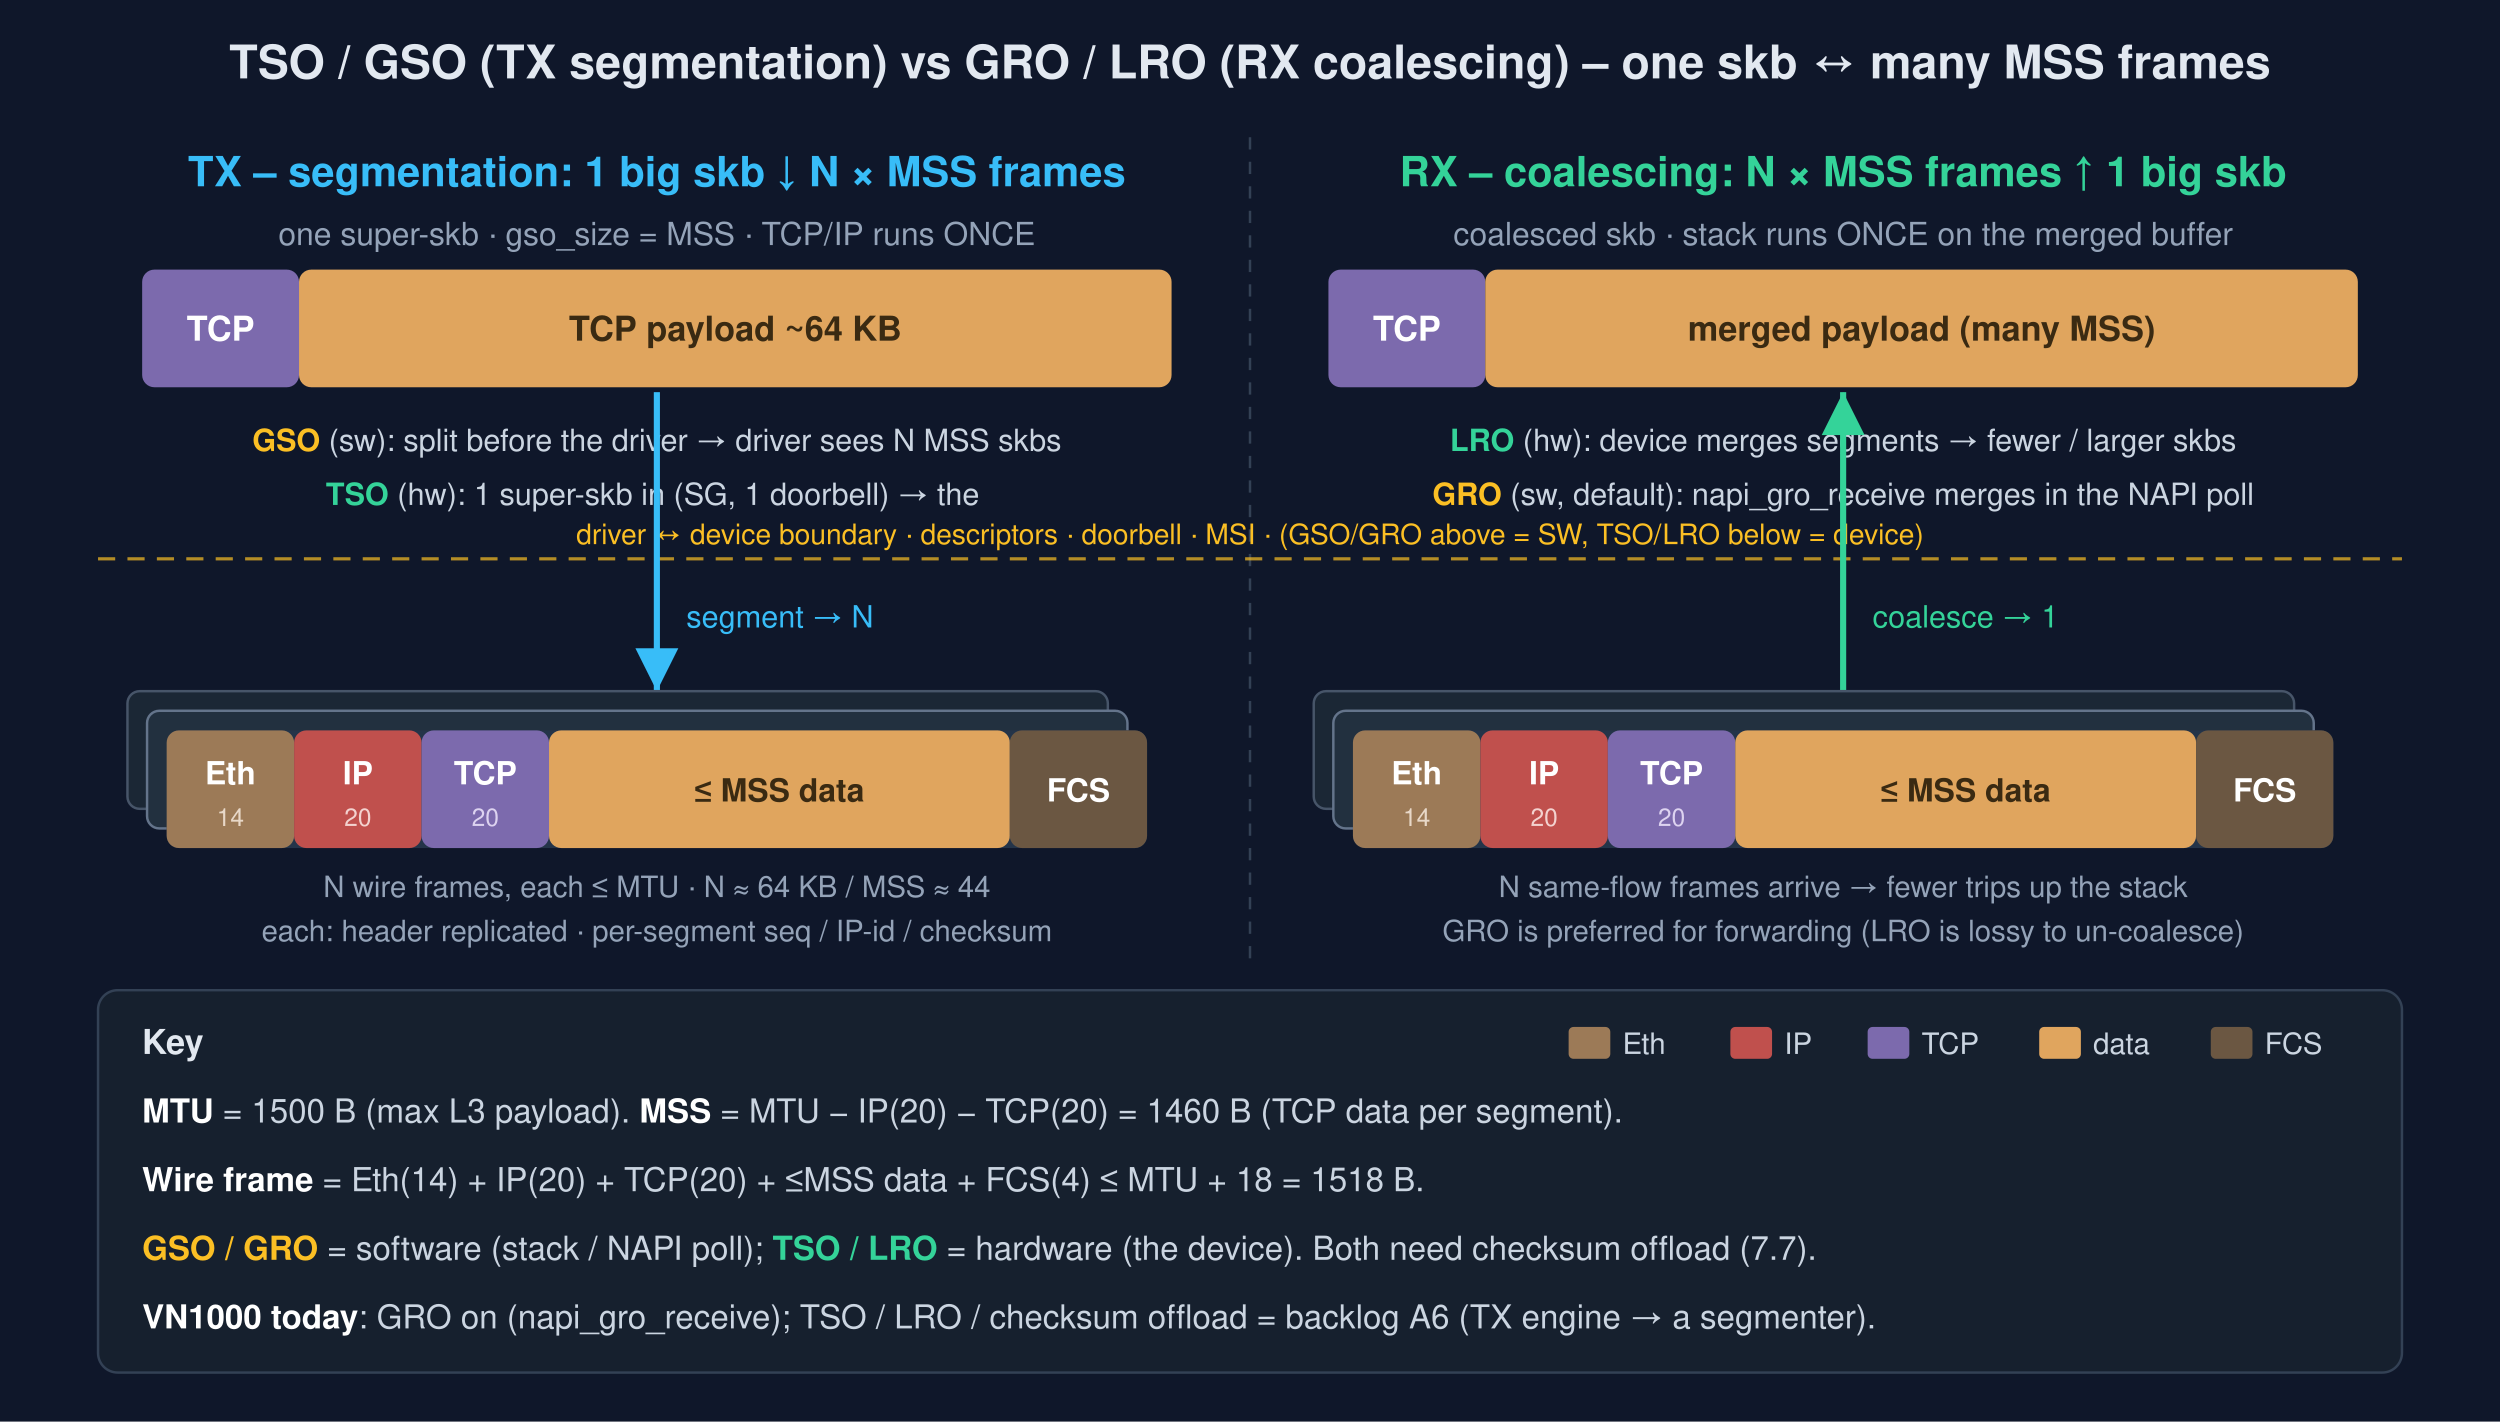
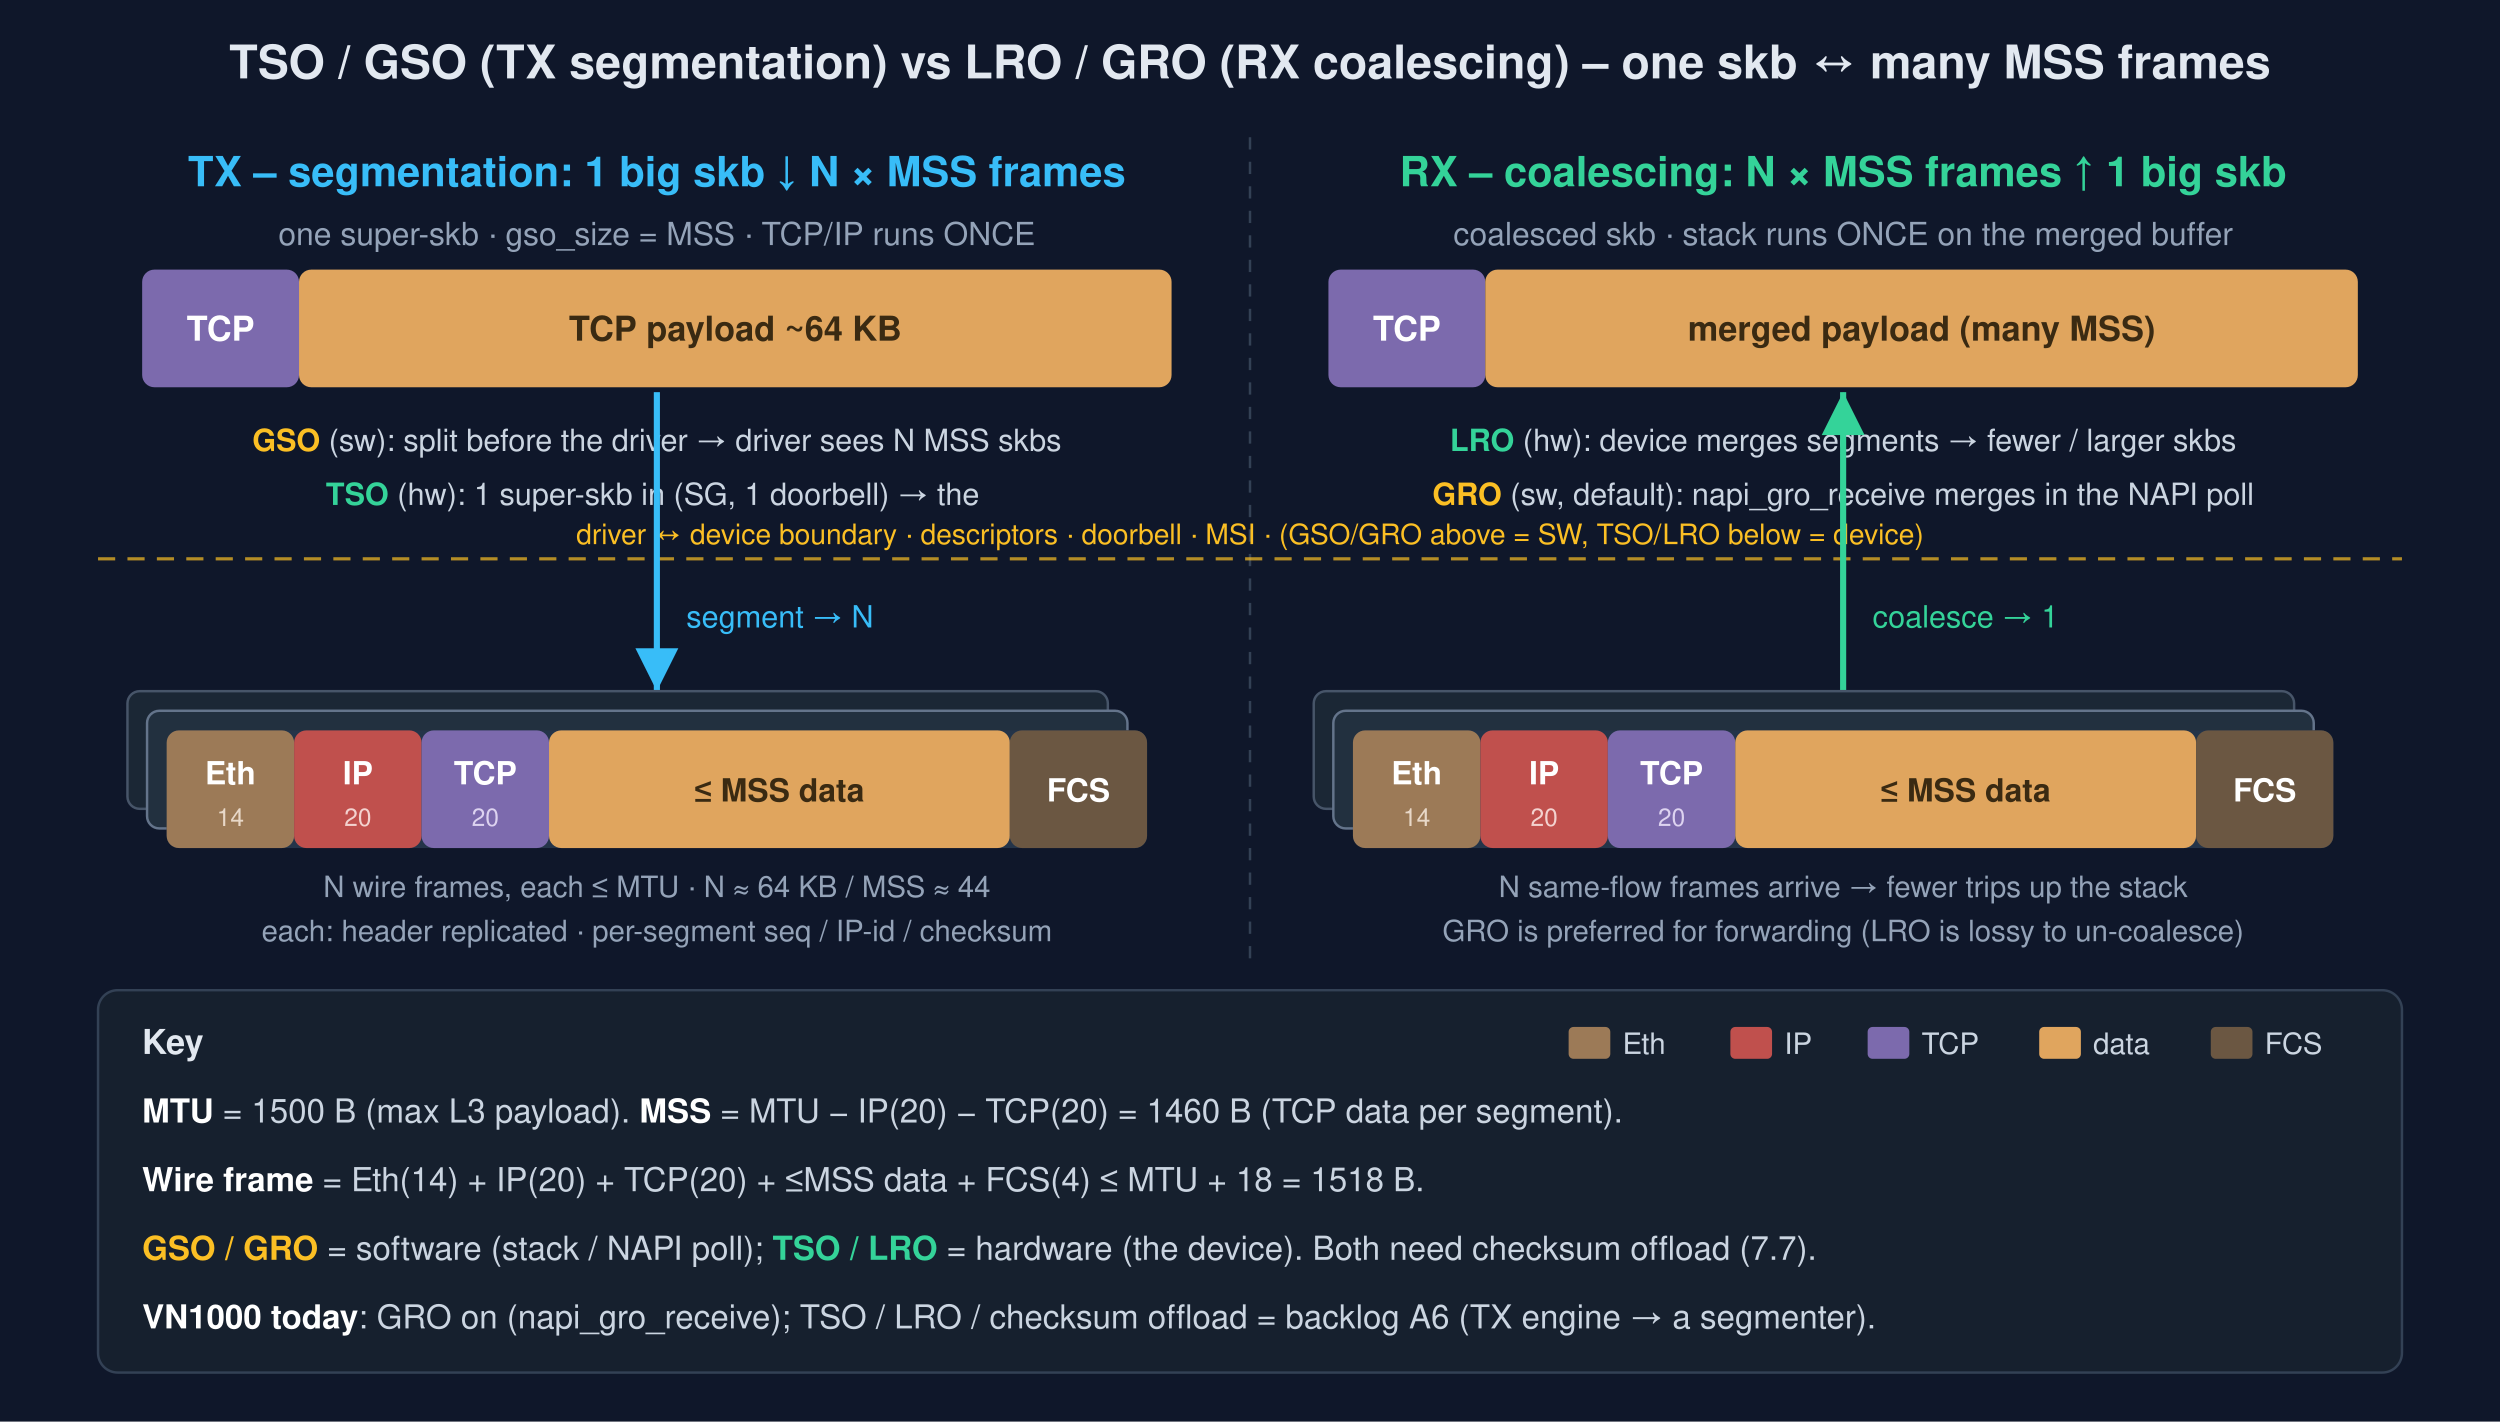
<svg xmlns="http://www.w3.org/2000/svg" viewBox="0 0 1020 580" width="1020" height="580" font-family="Segoe UI, Helvetica, Arial, sans-serif" role="img" aria-label="On TX one large TCP super-skb is segmented into many MSS-sized wire frames (GSO in software before the driver, TSO in the device); on RX many MSS frames are coalesced back into one large skb (GRO in the NAPI poll, LRO in the device).">
  <defs>
    <marker id="db" markerWidth="9" markerHeight="9" refX="7" refY="3.5" orient="auto">
      <path d="M0,0 L7,3.5 L0,7 z" fill="#38bdf8" />
    </marker>
    <marker id="dg" markerWidth="9" markerHeight="9" refX="7" refY="3.5" orient="auto">
      <path d="M0,0 L7,3.5 L0,7 z" fill="#34d399" />
    </marker>
  </defs>
  <rect x="0" y="0" width="1020" height="580" fill="#0f172a" />
-   <text x="510" y="32" text-anchor="middle" fill="#e2e8f0" font-size="19" font-weight="700">TSO / GSO (TX segmentation) vs GRO / LRO (RX coalescing) – one skb ↔ many MSS frames</text>
+   <text x="510" y="32" text-anchor="middle" fill="#e2e8f0" font-size="19" font-weight="700">TSO / GSO (TX segmentation) vs LRO / GRO (RX coalescing) – one skb ↔ many MSS frames</text>
  <line x1="510" y1="56" x2="510" y2="396" stroke="#334155" stroke-dasharray="5 5" />
  <text x="268" y="76" text-anchor="middle" fill="#38bdf8" font-size="17" font-weight="700">TX – segmentation: 1 big skb ↓ N × MSS frames</text>
  <text x="268" y="100" text-anchor="middle" fill="#94a3b8" font-size="13">one super-skb · gso_size = MSS · TCP/IP runs ONCE</text>
  <g text-anchor="middle" font-size="14" font-weight="700">
    <rect x="58" y="110" width="64" height="48" rx="5" fill="#7c6aad" />
    <text x="90" y="139" fill="#fff">TCP</text>
    <rect x="122" y="110" width="356" height="48" rx="5" fill="#e0a55e" />
    <text x="300" y="139" fill="#3a2a12">TCP payload ~64 KB</text>
  </g>
  <text x="268" y="184" text-anchor="middle" fill="#cbd5e1" font-size="12.5">
    <tspan font-weight="700" fill="#fbbf24">GSO</tspan> (sw): split before the driver → driver sees N MSS skbs</text>
  <text x="268" y="206" text-anchor="middle" fill="#cbd5e1" font-size="12.5">
    <tspan font-weight="700" fill="#34d399">TSO</tspan> (hw): 1 super-skb in (SG, 1 doorbell) → the <b>device splits</b>
  </text>
  <line x1="40" y1="228" x2="980" y2="228" stroke="#fbbf24" stroke-width="1.3" stroke-opacity="0.7" stroke-dasharray="7 5" />
  <text x="510" y="222" text-anchor="middle" fill="#fbbf24" font-size="11.5">driver ↔ device boundary · descriptors · doorbell · MSI · (GSO/GRO above = SW, TSO/LRO below = device)</text>
  <line x1="268" y1="160" x2="268" y2="282" stroke="#38bdf8" stroke-width="2.5" marker-end="url(#db)" />
  <text x="280" y="256" fill="#38bdf8" font-size="12.5">segment → N</text>
  <rect x="52" y="282" width="400" height="48" rx="5" fill="#1b2735" stroke="#475569" />
  <rect x="60" y="290" width="400" height="48" rx="5" fill="#22303f" stroke="#64748b" />
  <rect x="68" y="298" width="400" height="48" rx="5" fill="#243449" />
  <g text-anchor="middle" font-weight="700">
    <rect x="68" y="298" width="52" height="48" rx="5" fill="#9c7a57" />
    <text x="94" y="320" fill="#fff" font-size="13">Eth</text>
    <text x="94" y="337" fill="#e8d8c8" font-size="10" font-weight="400">14</text>
    <rect x="120" y="298" width="52" height="48" rx="5" fill="#c0504d" />
    <text x="146" y="320" fill="#fff" font-size="13">IP</text>
    <text x="146" y="337" fill="#f3d2cf" font-size="10" font-weight="400">20</text>
    <rect x="172" y="298" width="52" height="48" rx="5" fill="#7c6aad" />
    <text x="198" y="320" fill="#fff" font-size="13">TCP</text>
    <text x="198" y="337" fill="#ddd3f0" font-size="10" font-weight="400">20</text>
    <rect x="224" y="298" width="188" height="48" rx="5" fill="#e0a55e" />
    <text x="318" y="327" fill="#3a2a12" font-size="13">≤ MSS data</text>
    <rect x="412" y="298" width="56" height="48" rx="5" fill="#6b5742" />
    <text x="440" y="327" fill="#fff" font-size="13">FCS</text>
  </g>
  <text x="268" y="366" text-anchor="middle" fill="#94a3b8" font-size="12">N wire frames, each ≤ MTU · N ≈ 64 KB / MSS ≈ 44</text>
  <text x="268" y="384" text-anchor="middle" fill="#94a3b8" font-size="12">each: header replicated · per-segment seq / IP-id / checksum</text>
  <text x="752" y="76" text-anchor="middle" fill="#34d399" font-size="17" font-weight="700">RX – coalescing: N × MSS frames ↑ 1 big skb</text>
  <text x="752" y="100" text-anchor="middle" fill="#94a3b8" font-size="13">coalesced skb · stack runs ONCE on the merged buffer</text>
  <g text-anchor="middle" font-size="14" font-weight="700">
    <rect x="542" y="110" width="64" height="48" rx="5" fill="#7c6aad" />
    <text x="574" y="139" fill="#fff">TCP</text>
    <rect x="606" y="110" width="356" height="48" rx="5" fill="#e0a55e" />
    <text x="784" y="139" fill="#3a2a12">merged payload (many MSS)</text>
  </g>
  <text x="752" y="184" text-anchor="middle" fill="#cbd5e1" font-size="12.5">
    <tspan font-weight="700" fill="#34d399">LRO</tspan> (hw): device merges segments → fewer / larger skbs</text>
  <text x="752" y="206" text-anchor="middle" fill="#cbd5e1" font-size="12.5">
    <tspan font-weight="700" fill="#fbbf24">GRO</tspan> (sw, default): napi_gro_receive merges in the NAPI poll</text>
  <line x1="752" y1="282" x2="752" y2="160" stroke="#34d399" stroke-width="2.5" marker-end="url(#dg)" />
  <text x="764" y="256" fill="#34d399" font-size="12.5">coalesce → 1</text>
  <rect x="536" y="282" width="400" height="48" rx="5" fill="#1b2735" stroke="#475569" />
  <rect x="544" y="290" width="400" height="48" rx="5" fill="#22303f" stroke="#64748b" />
  <rect x="552" y="298" width="400" height="48" rx="5" fill="#243449" />
  <g text-anchor="middle" font-weight="700">
    <rect x="552" y="298" width="52" height="48" rx="5" fill="#9c7a57" />
    <text x="578" y="320" fill="#fff" font-size="13">Eth</text>
    <text x="578" y="337" fill="#e8d8c8" font-size="10" font-weight="400">14</text>
    <rect x="604" y="298" width="52" height="48" rx="5" fill="#c0504d" />
    <text x="630" y="320" fill="#fff" font-size="13">IP</text>
    <text x="630" y="337" fill="#f3d2cf" font-size="10" font-weight="400">20</text>
    <rect x="656" y="298" width="52" height="48" rx="5" fill="#7c6aad" />
    <text x="682" y="320" fill="#fff" font-size="13">TCP</text>
    <text x="682" y="337" fill="#ddd3f0" font-size="10" font-weight="400">20</text>
    <rect x="708" y="298" width="188" height="48" rx="5" fill="#e0a55e" />
    <text x="802" y="327" fill="#3a2a12" font-size="13">≤ MSS data</text>
    <rect x="896" y="298" width="56" height="48" rx="5" fill="#6b5742" />
    <text x="924" y="327" fill="#fff" font-size="13">FCS</text>
  </g>
  <text x="752" y="366" text-anchor="middle" fill="#94a3b8" font-size="12">N same-flow frames arrive → fewer trips up the stack</text>
  <text x="752" y="384" text-anchor="middle" fill="#94a3b8" font-size="12">GRO is preferred for forwarding (LRO is lossy to un-coalesce)</text>
  <rect x="40" y="404" width="940" height="156" rx="8" fill="#16202e" stroke="#334155" />
  <text x="58" y="430" fill="#e2e8f0" font-size="14" font-weight="700">Key</text>
  <g font-size="12" fill="#cbd5e1" text-anchor="start">
    <rect x="640" y="419" width="17" height="13" rx="2" fill="#9c7a57" />
    <text x="662" y="430">Eth</text>
    <rect x="706" y="419" width="17" height="13" rx="2" fill="#c0504d" />
    <text x="728" y="430">IP</text>
    <rect x="762" y="419" width="17" height="13" rx="2" fill="#7c6aad" />
    <text x="784" y="430">TCP</text>
    <rect x="832" y="419" width="17" height="13" rx="2" fill="#e0a55e" />
    <text x="854" y="430">data</text>
    <rect x="902" y="419" width="17" height="13" rx="2" fill="#6b5742" />
    <text x="924" y="430">FCS</text>
  </g>
  <g font-size="13.5" fill="#cbd5e1">
    <text x="58" y="458">
      <tspan fill="#fff" font-weight="700">MTU</tspan> = 1500 B (max L3 payload).   <tspan fill="#fff" font-weight="700">MSS</tspan> = MTU − IP(20) − TCP(20) = 1460 B (TCP data per segment).</text>
    <text x="58" y="486">
      <tspan fill="#fff" font-weight="700">Wire frame</tspan> = Eth(14) + IP(20) + TCP(20) + ≤MSS data + FCS(4)   ≤   MTU + 18 = 1518 B.</text>
    <text x="58" y="514">
      <tspan fill="#fbbf24" font-weight="700">GSO / GRO</tspan> = software (stack / NAPI poll);   <tspan fill="#34d399" font-weight="700">TSO / LRO</tspan> = hardware (the device).  Both need checksum offload (7.7).</text>
    <text x="58" y="542">
      <tspan fill="#fff" font-weight="700">VN1000 today</tspan>: GRO on (napi_gro_receive); TSO / LRO / checksum offload = backlog A6 (TX engine → a segmenter).</text>
  </g>
</svg>
